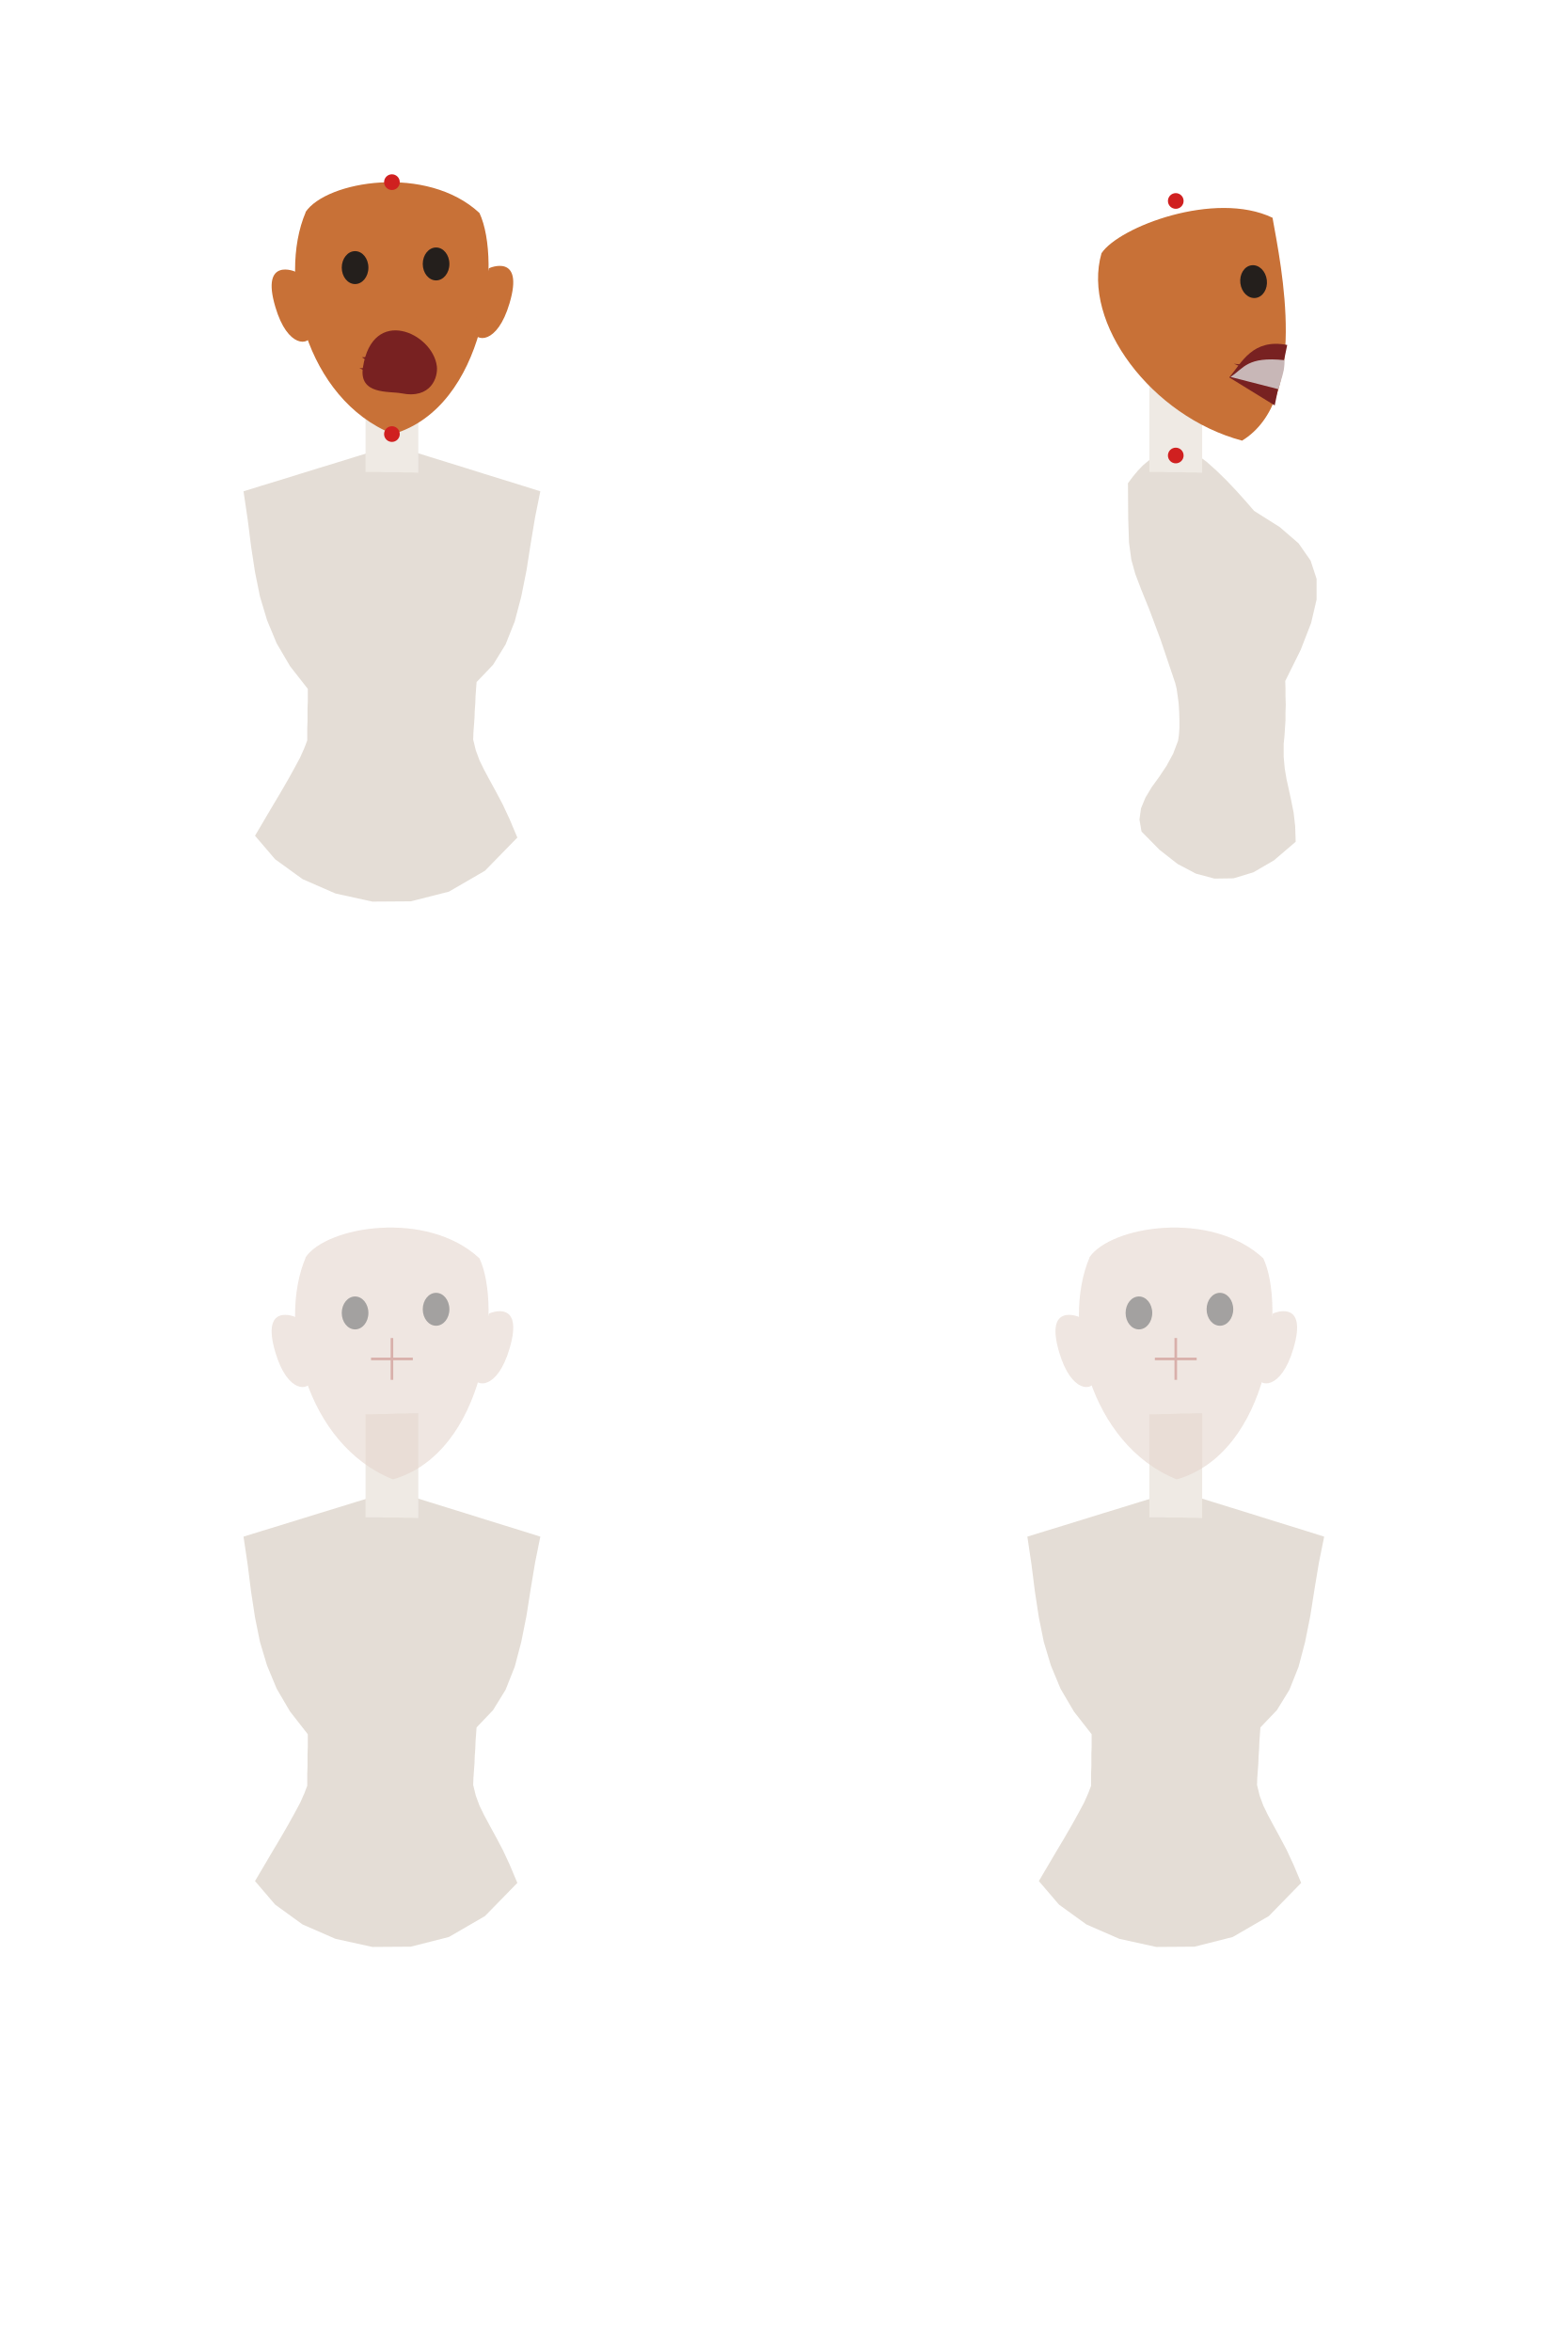
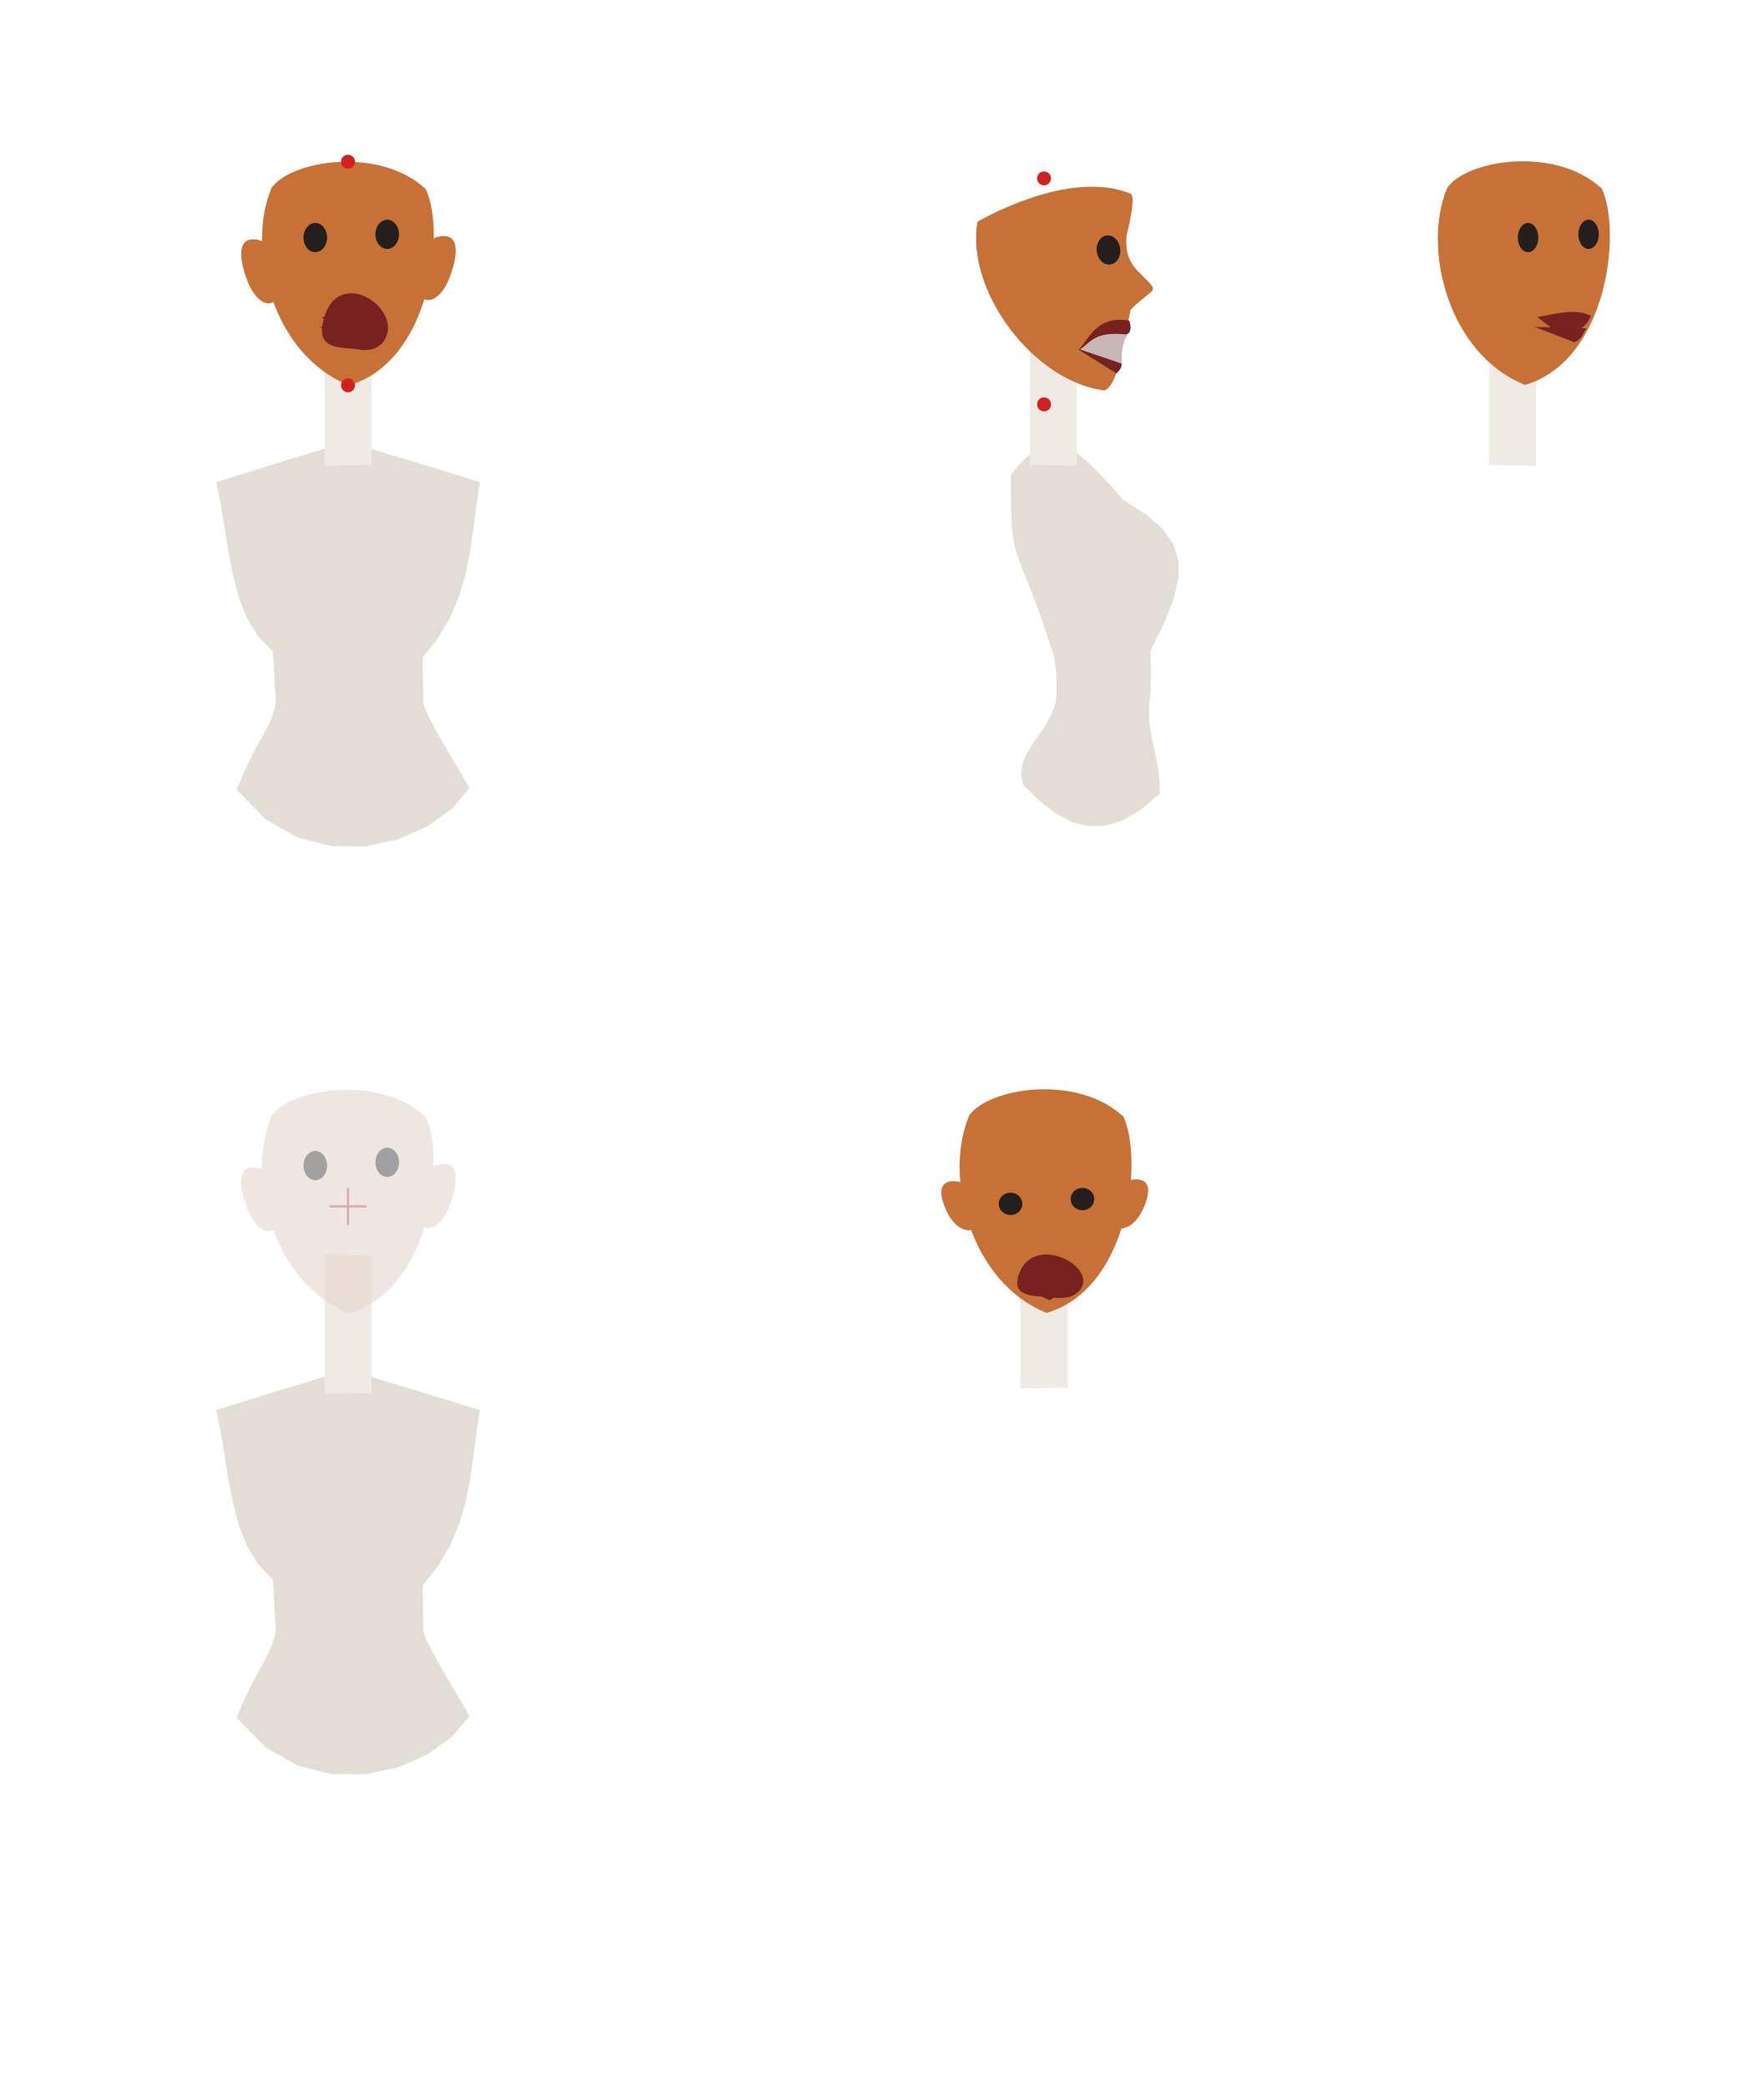
- <svg xmlns="http://www.w3.org/2000/svg" width="1200" height="1800" viewBox="-1.5 -1.2 6 9">
-   <g>
-     <g opacity="0.7">
-       <path d="M0.568 0.68L0.498 0.658L0.427 0.636L0.356 0.614L0.286 0.592L0.215 0.57L0.144 0.548L0.074 0.526L0.003 0.504L-0.068 0.526L-0.14 0.548L-0.211 0.57L-0.283 0.592L-0.354 0.614L-0.425 0.636L-0.497 0.658L-0.568 0.68L-0.552 0.788L-0.539 0.891L-0.524 0.989L-0.505 1.083L-0.478 1.173L-0.441 1.262L-0.39 1.349L-0.322 1.436L-0.322 1.46L-0.322 1.485L-0.323 1.51L-0.323 1.534L-0.323 1.559L-0.324 1.584L-0.324 1.608L-0.324 1.633L-0.335 1.662L-0.351 1.698L-0.373 1.739L-0.398 1.784L-0.427 1.834L-0.458 1.886L-0.491 1.942L-0.524 1.998L-0.447 2.088L-0.342 2.164L-0.216 2.219L-0.075 2.25L0.072 2.249L0.218 2.212L0.356 2.132L0.48 2.005L0.451 1.936L0.424 1.878L0.398 1.829L0.374 1.785L0.353 1.746L0.335 1.709L0.321 1.671L0.311 1.63L0.312 1.603L0.314 1.575L0.316 1.548L0.317 1.52L0.319 1.492L0.32 1.465L0.322 1.437L0.324 1.41L0.387 1.344L0.435 1.266L0.47 1.178L0.495 1.083L0.515 0.983L0.531 0.881L0.548 0.779Z" fill="#d9cfc4" />
-       <path d="M0.101 0.609L0.101 0.558L0.101 0.508L0.101 0.458L0.101 0.408L0.101 0.358L0.101 0.308L0.101 0.258L0.101 0.208L0.076 0.208L0.05 0.209L0.025 0.209L0 0.21L-0.025 0.211L-0.05 0.211L-0.076 0.212L-0.101 0.212L-0.101 0.262L-0.101 0.311L-0.101 0.36L-0.101 0.409L-0.101 0.458L-0.101 0.507L-0.101 0.557L-0.101 0.606L-0.076 0.606L-0.051 0.606L-0.025 0.607L0 0.607L0.025 0.607L0.051 0.608L0.076 0.608Z" fill="#e8e1d9" />
-       <path d="M-0.08 0H0.08M0 -0.08V0.08" stroke="#b04040" stroke-width="0.01" fill="none" />
-     </g>
-     <g>
-       <path style="fill:#c87137;fill-opacity:1;stroke-width:0.015" d="m -0.331,-0.388 c 0.08,-0.12 0.465,-0.184 0.666,0.003 0.087,0.185 0.024,0.743 -0.331,0.846 -0.333,-0.133 -0.443,-0.594 -0.334,-0.849 z" />
-       <path style="fill:#c87137;fill-opacity:1;stroke-width:0.015" d="m 0.312,0.066 0.059,-0.239 c 9.196e-4,-0.002 0.137,-0.06 0.079,0.134 -0.047,0.159 -0.131,0.148 -0.138,0.105 z" />
-       <path style="fill:#c87137;fill-opacity:1;stroke-width:0.015" d="m -0.308,0.08 -0.059,-0.239 c -9.204e-4,-0.002 -0.137,-0.06 -0.079,0.134 0.047,0.159 0.131,0.148 0.138,0.105 z" />
-     </g>
-     <g>
-       <ellipse style="fill:#241f1c;stroke-width:0.015" cx="-0.141" cy="-0.176" rx="0.051" ry="0.063" />
-       <ellipse style="fill:#241f1c;stroke-width:0.015" cx="0.169" cy="-0.19" rx="0.051" ry="0.063" />
-     </g>
-     <g>
-       <g>
-         <path style="fill:#782121;fill-opacity:1;stroke-width:0.015" d="m -0.125,0.209 0.288,-0.004 -0.13,0.068 z" />
-       </g>
-     </g>
-     <g>
-       <g>
-         <path style="fill:#782121;fill-opacity:1;stroke-width:0.015" d="m -0.115,0.167 0.257,-0.006 -0.122,0.095 z" />
-       </g>
-     </g>
-     <g>
-       <g>
-         <path style="fill:#782121;fill-opacity:1;stroke-width:0.015" d="M -0.111,0.206 C -0.074,-0.032 0.157,0.074 0.172,0.202 0.177,0.243 0.15,0.328 0.036,0.305 -0.011,0.296 -0.127,0.312 -0.111,0.206 Z" />
-       </g>
-     </g>
-     <g>
-       <circle cx="0" cy="-0.503" r="0.03" fill="#d02020" />
-       <circle cx="0" cy="0.461" r="0.03" fill="#d02020" />
-     </g>
-   </g>
-   <g transform="translate(3 0)">
-     <g opacity="0.7">
-       <path d="M0.3 0.755L0.267 0.717L0.231 0.677L0.193 0.637L0.155 0.6L0.118 0.567L0.083 0.541L0.053 0.525L0.028 0.519L-0.012 0.523L-0.046 0.532L-0.076 0.544L-0.102 0.561L-0.125 0.58L-0.146 0.602L-0.165 0.625L-0.183 0.649L-0.182 0.784L-0.179 0.876L-0.17 0.942L-0.155 0.996L-0.133 1.054L-0.101 1.133L-0.058 1.248L-0.002 1.414L0.003 1.434L0.007 1.461L0.011 1.491L0.013 1.523L0.014 1.555L0.014 1.586L0.012 1.613L0.009 1.634L-0.01 1.684L-0.035 1.73L-0.063 1.772L-0.092 1.812L-0.116 1.852L-0.133 1.893L-0.139 1.936L-0.131 1.982L-0.062 2.052L0.007 2.106L0.077 2.143L0.148 2.162L0.221 2.161L0.297 2.138L0.376 2.092L0.459 2.021L0.457 1.961L0.451 1.909L0.442 1.864L0.433 1.822L0.424 1.782L0.417 1.74L0.413 1.696L0.413 1.647L0.416 1.617L0.418 1.586L0.42 1.556L0.42 1.526L0.421 1.496L0.42 1.466L0.42 1.436L0.419 1.406L0.478 1.287L0.518 1.184L0.539 1.094L0.539 1.015L0.516 0.945L0.47 0.879L0.398 0.817Z" fill="#d9cfc4" />
-       <path d="M0.101 0.609L0.101 0.558L0.101 0.508L0.101 0.458L0.101 0.408L0.101 0.358L0.101 0.308L0.101 0.258L0.101 0.208L0.076 0.208L0.05 0.209L0.025 0.209L0 0.21L-0.025 0.211L-0.05 0.211L-0.076 0.212L-0.101 0.212L-0.101 0.262L-0.101 0.311L-0.101 0.36L-0.101 0.409L-0.101 0.458L-0.101 0.507L-0.101 0.557L-0.101 0.606L-0.076 0.606L-0.051 0.606L-0.025 0.607L0 0.607L0.025 0.607L0.051 0.608L0.076 0.608Z" fill="#e8e1d9" />
-       <path d="M-0.08 0H0.08M0 -0.08V0.08" stroke="#b04040" stroke-width="0.01" fill="none" />
-     </g>
-     <g>
-       <g transform="matrix(0.99292 -0.118786 0.118786 0.99292 -0.053599 0.004236)">
-         <path style="fill:#c87137;fill-opacity:1;stroke-width:0.015" d="m -0.201,-0.261 c 0.078,-0.092 0.46,-0.188 0.666,-0.057 0.011,0.191 0.057,0.707 -0.217,0.833 -0.333,-0.133 -0.557,-0.521 -0.449,-0.776 z" />
-       </g>
-     </g>
-     <g>
-       <g transform="matrix(0.99292 -0.118786 0.118786 0.99292 -0.053599 0.004236)">
-         <ellipse style="fill:#241f1c;stroke-width:0.015" cx="0.364" cy="-0.084" rx="0.051" ry="0.063" />
-       </g>
-     </g>
-     <g>
-       <g transform="translate(1.696607,0.1012358) rotate(-6.82204,-1.688801,14.63346)">
-         <path style="fill:#782121;fill-opacity:1;stroke-width:0.015" d="M 0.252,0.219 0.415,0.315 0.437,0.263 Z" />
-       </g>
-     </g>
-     <g>
-       <g transform="translate(1.696607,0.1012358) rotate(-6.82204,-1.688801,14.63346)">
-         <path style="fill:#782121;fill-opacity:1;stroke-width:0.015" d="m 0.276,0.27 0.113,0.098 0.039,-0.095 z" />
-       </g>
-     </g>
-     <g>
-       <g transform="translate(1.696607,0.1012358) rotate(-6.82204,-1.688801,14.63346)">
-         <path style="fill:#782121;fill-opacity:1;stroke-width:0.015" d="m 0.228,0.269 0.16,0.127 0.075,-0.224 C 0.335,0.131 0.283,0.217 0.228,0.269 Z" />
-         <path style="display:inline;fill:#c8b7b7;fill-opacity:1;stroke-width:0.019" d="M 0.228,0.269 0.388,0.369 C 0.406,0.301 0.424,0.256 0.432,0.183 0.303,0.142 0.283,0.217 0.228,0.269 Z" transform="matrix(1.0683,0.05780329,0.0578033,0.5920427,-0.02615222,0.09524794)" />
-       </g>
-     </g>
-     <g>
-       <circle cx="0" cy="-0.431" r="0.03" fill="#d02020" />
-       <circle cx="0" cy="0.543" r="0.03" fill="#d02020" />
-     </g>
-   </g>
-   <g transform="translate(0 4)">
-     <g opacity="0.7">
-       <path d="M0.568 0.68L0.498 0.658L0.427 0.636L0.356 0.614L0.286 0.592L0.215 0.57L0.144 0.548L0.074 0.526L0.003 0.504L-0.068 0.526L-0.14 0.548L-0.211 0.57L-0.283 0.592L-0.354 0.614L-0.425 0.636L-0.497 0.658L-0.568 0.68L-0.552 0.788L-0.539 0.891L-0.524 0.989L-0.505 1.083L-0.478 1.173L-0.441 1.262L-0.39 1.349L-0.322 1.436L-0.322 1.46L-0.322 1.485L-0.323 1.51L-0.323 1.534L-0.323 1.559L-0.324 1.584L-0.324 1.608L-0.324 1.633L-0.335 1.662L-0.351 1.698L-0.373 1.739L-0.398 1.784L-0.427 1.834L-0.458 1.886L-0.491 1.942L-0.524 1.998L-0.447 2.088L-0.342 2.164L-0.216 2.219L-0.075 2.25L0.072 2.249L0.218 2.212L0.356 2.132L0.48 2.005L0.451 1.936L0.424 1.878L0.398 1.829L0.374 1.785L0.353 1.746L0.335 1.709L0.321 1.671L0.311 1.63L0.312 1.603L0.314 1.575L0.316 1.548L0.317 1.52L0.319 1.492L0.32 1.465L0.322 1.437L0.324 1.41L0.387 1.344L0.435 1.266L0.47 1.178L0.495 1.083L0.515 0.983L0.531 0.881L0.548 0.779Z" fill="#d9cfc4" />
-       <path d="M0.101 0.609L0.101 0.558L0.101 0.508L0.101 0.458L0.101 0.408L0.101 0.358L0.101 0.308L0.101 0.258L0.101 0.208L0.076 0.208L0.05 0.209L0.025 0.209L0 0.21L-0.025 0.211L-0.05 0.211L-0.076 0.212L-0.101 0.212L-0.101 0.262L-0.101 0.311L-0.101 0.36L-0.101 0.409L-0.101 0.458L-0.101 0.507L-0.101 0.557L-0.101 0.606L-0.076 0.606L-0.051 0.606L-0.025 0.607L0 0.607L0.025 0.607L0.051 0.608L0.076 0.608Z" fill="#e8e1d9" />
+ <svg xmlns="http://www.w3.org/2000/svg" width="1520" height="1800" viewBox="-1.5 -1.2 7.6 9" version="1.1" id="svg747" xml:space="preserve">
+   <defs id="defs751" />
+   <g id="g48">
+     <g opacity="0.7" id="g8">
+       <path d="M-0.568 0.878L-0.498 0.856L-0.427 0.834L-0.356 0.812L-0.286 0.79L-0.215 0.769L-0.144 0.747L-0.074 0.725L-0.003 0.703L0.068 0.725L0.14 0.747L0.211 0.769L0.283 0.79L0.354 0.812L0.425 0.834L0.497 0.856L0.568 0.878L0.552 0.987L0.539 1.09L0.524 1.187L0.505 1.281L0.478 1.372L0.441 1.46L0.39 1.547L0.322 1.634L0.322 1.659L0.322 1.683L0.323 1.708L0.323 1.733L0.323 1.757L0.324 1.782L0.324 1.807L0.324 1.832L0.335 1.861L0.351 1.896L0.373 1.937L0.398 1.983L0.427 2.032L0.458 2.085L0.491 2.14L0.524 2.197L0.447 2.287L0.342 2.362L0.216 2.418L0.075 2.448L-0.072 2.447L-0.218 2.41L-0.356 2.331L-0.48 2.204L-0.451 2.135L-0.424 2.077L-0.398 2.027L-0.374 1.984L-0.353 1.945L-0.335 1.908L-0.321 1.87L-0.311 1.829L-0.312 1.801L-0.314 1.774L-0.316 1.746L-0.317 1.719L-0.319 1.691L-0.32 1.664L-0.322 1.636L-0.324 1.608L-0.387 1.543L-0.435 1.465L-0.47 1.377L-0.495 1.282L-0.515 1.182L-0.531 1.079L-0.548 0.977Z" fill="#d9cfc4" />
+       <path d="M-0.101 0.808L-0.101 0.733L-0.101 0.657L-0.101 0.582L-0.101 0.507L-0.101 0.432L-0.101 0.357L-0.101 0.282L-0.101 0.207L-0.076 0.207L-0.05 0.208L-0.025 0.209L0 0.21L0.025 0.211L0.05 0.212L0.076 0.213L0.101 0.214L0.101 0.287L0.101 0.361L0.101 0.435L0.101 0.509L0.101 0.582L0.101 0.656L0.101 0.73L0.101 0.804L0.076 0.804L0.051 0.805L0.025 0.805L0 0.806L-0.025 0.806L-0.051 0.807L-0.076 0.807Z" fill="#e8e1d9" />
+       <path d="M-0.08 0H0.08M0 -0.08V0.08" stroke="#b04040" stroke-width="0.01" fill="none" />
+     </g>
+     <g id="g16">
+       <path style="fill:#c87137;fill-opacity:1;stroke-width:0.015" d="m -0.331,-0.388 c 0.08,-0.12 0.465,-0.184 0.666,0.003 0.087,0.185 0.024,0.743 -0.331,0.846 -0.333,-0.133 -0.443,-0.594 -0.334,-0.849 z" id="path10" />
+       <path style="fill:#c87137;fill-opacity:1;stroke-width:0.015" d="m 0.312,0.066 0.059,-0.239 c 9.196e-4,-0.002 0.137,-0.06 0.079,0.134 -0.047,0.159 -0.131,0.148 -0.138,0.105 z" id="path12" />
+       <path style="fill:#c87137;fill-opacity:1;stroke-width:0.015" d="m -0.308,0.08 -0.059,-0.239 c -9.204e-4,-0.002 -0.137,-0.06 -0.079,0.134 0.047,0.159 0.131,0.148 0.138,0.105 z" id="path14" />
+     </g>
+     <g id="g22">
+       <ellipse style="fill:#241f1c;stroke-width:0.015" cx="-0.141" cy="-0.176" rx="0.051" ry="0.063" id="ellipse18" />
+       <ellipse style="fill:#241f1c;stroke-width:0.015" cx="0.169" cy="-0.19" rx="0.051" ry="0.063" id="ellipse20" />
+     </g>
+     <g id="g28">
+       <g id="g26">
+         <path style="fill:#782121;fill-opacity:1;stroke-width:0.015" d="m -0.125,0.209 0.288,-0.004 -0.13,0.068 z" id="path24" />
+       </g>
+     </g>
+     <g id="g34">
+       <g id="g32">
+         <path style="fill:#782121;fill-opacity:1;stroke-width:0.015" d="m -0.115,0.167 0.257,-0.006 -0.122,0.095 z" id="path30" />
+       </g>
+     </g>
+     <g id="g40">
+       <g id="g38">
+         <path style="fill:#782121;fill-opacity:1;stroke-width:0.015" d="M -0.111,0.206 C -0.074,-0.032 0.157,0.074 0.172,0.202 0.177,0.243 0.15,0.328 0.036,0.305 -0.011,0.296 -0.127,0.312 -0.111,0.206 Z" id="path36" />
+       </g>
+     </g>
+     <g id="g46">
+       <circle cx="0" cy="-0.503" r="0.03" fill="#d02020" id="circle42" />
+       <circle cx="0" cy="0.461" r="0.03" fill="#d02020" id="circle44" />
+     </g>
+   </g>
+   <g transform="translate(3 0)" id="g96">
+     <g opacity="0.7" id="g56">
+       <path d="M0.34 0.954L0.307 0.915L0.271 0.875L0.233 0.835L0.195 0.798L0.158 0.766L0.123 0.74L0.093 0.723L0.068 0.718L0.028 0.721L-0.006 0.73L-0.036 0.743L-0.062 0.76L-0.085 0.779L-0.106 0.801L-0.125 0.824L-0.143 0.848L-0.142 0.983L-0.139 1.075L-0.13 1.14L-0.115 1.194L-0.093 1.253L-0.061 1.332L-0.018 1.446L0.038 1.613L0.043 1.633L0.047 1.659L0.051 1.689L0.053 1.722L0.054 1.754L0.054 1.784L0.052 1.811L0.049 1.833L0.03 1.883L0.005 1.928L-0.023 1.97L-0.052 2.011L-0.076 2.051L-0.093 2.091L-0.099 2.134L-0.091 2.181L-0.022 2.25L0.047 2.304L0.117 2.342L0.188 2.361L0.261 2.36L0.337 2.337L0.416 2.291L0.499 2.22L0.497 2.16L0.491 2.108L0.482 2.062L0.473 2.02L0.464 1.98L0.457 1.939L0.453 1.895L0.453 1.845L0.456 1.815L0.458 1.785L0.46 1.755L0.46 1.725L0.461 1.695L0.46 1.665L0.46 1.635L0.459 1.604L0.518 1.486L0.558 1.383L0.579 1.293L0.579 1.214L0.556 1.143L0.51 1.078L0.438 1.016Z" fill="#d9cfc4" />
+       <path d="M0.141 0.808L0.141 0.733L0.141 0.657L0.141 0.582L0.141 0.507L0.141 0.432L0.141 0.357L0.141 0.282L0.141 0.207L0.116 0.207L0.09 0.208L0.065 0.209L0.04 0.21L0.015 0.211L-0.01 0.212L-0.036 0.213L-0.061 0.214L-0.061 0.287L-0.061 0.361L-0.061 0.435L-0.061 0.509L-0.061 0.582L-0.061 0.656L-0.061 0.73L-0.061 0.804L-0.036 0.804L-0.011 0.805L0.015 0.805L0.04 0.806L0.065 0.806L0.091 0.807L0.116 0.807Z" fill="#e8e1d9" />
+       <path d="M-0.08 0H0.08M0 -0.08V0.08" stroke="#b04040" stroke-width="0.01" fill="none" />
+     </g>
+     <g id="g62">
+       <path style="fill:#c87137;fill-opacity:1;stroke:none;stroke-width:0.01;stroke-opacity:1" d="m -1.624,-0.363 c 0.018,0.02 -0.013,0.15 -0.021,0.182 -0.001,0.039 -0.004,0.093 0.047,0.147 0.051,0.054 0.081,0.072 0.061,0.091 -0.02,0.018 -0.085,0.067 -0.092,0.083 0.003,0.007 -0.017,0.077 -0.035,0.152 -0.01,0.041 -0.013,0.08 -0.024,0.114 -0.013,0.041 -0.034,0.074 -0.053,0.077 -0.31,-0.041 -0.598,-0.435 -0.546,-0.727 0,0 0.394,-0.234 0.663,-0.12 z" id="path1100" transform="translate(2)" />
+     </g>
+     <g id="g68">
+       <g transform="rotate(-6.822044,-0.00126443,0.6195179)" id="g66">
+         <ellipse style="fill:#241f1c;stroke-width:0.015" cx="0.364" cy="-0.084" rx="0.051" ry="0.063" id="ellipse64" />
+       </g>
+     </g>
+     <g id="g74" style="display:none">
+       <g transform="matrix(0.9929199,-0.08436695,0.1187859,0.7052151,-0.1041606,0.0877478)" id="g72" style="stroke-width:1.187">
+         <path style="fill:#782121;fill-opacity:1;stroke-width:0.018" d="m 0.273,0.224 0.14,0.1 c 0.028,-0.008 0.021,-0.032 0.012,-0.051 0.031,-0.011 0.018,-0.036 0.021,-0.053 -0.059,-0.01 -0.116,-4.428e-4 -0.174,0.003 z" id="path70" />
+       </g>
+     </g>
+     <g id="g80" style="display:none">
+       <g transform="matrix(0.9929199,-0.1201097,0.1187859,1.003985,-0.105534,0.03611114)" id="g72-4" style="stroke-width:0.994">
+         <path style="fill:#782121;fill-opacity:1;stroke-width:0.015" d="m 0.273,0.224 0.14,0.1 c 0.028,-0.008 0.021,-0.032 0.012,-0.051 0.031,-0.011 0.018,-0.036 0.021,-0.053 -0.059,-0.01 -0.116,-4.428e-4 -0.174,0.003 z" id="path70-3" />
+       </g>
+     </g>
+     <g id="g88">
+       <g transform="rotate(-6.82204,0.5158848,0.9438538)" id="g86">
+         <path style="fill:#782121;fill-opacity:1;stroke-width:0.015" d="m 0.228,0.269 0.149,0.12 c 0.016,-0.012 0.029,-0.025 0.026,-0.042 0.005,-0.044 -0.004,-0.091 0.04,-0.121 0.016,-0.003 0.022,-0.029 0.016,-0.056 C 0.331,0.13 0.283,0.217 0.228,0.269 Z" id="path82" />
+         <path style="display:inline;fill:#c8b7b7;fill-opacity:1;stroke-width:0.019" d="m 0.228,0.269 0.153,0.123 c 0.009,-0.077 0.022,-0.155 0.05,-0.209 -0.129,-0.041 -0.149,0.034 -0.203,0.087 z" transform="matrix(1.0683,0.05780329,0.0578033,0.5920427,-0.02615222,0.09524794)" id="path84" />
+       </g>
+     </g>
+     <g id="g94">
+       <circle cx="0" cy="-0.431" r="0.03" fill="#d02020" id="circle90" />
+       <circle cx="0" cy="0.543" r="0.03" fill="#d02020" id="circle92" />
+     </g>
+   </g>
+   <g transform="translate(0 4)" id="g134">
+     <g opacity="0.7" id="g120">
+       <path d="M-0.568 0.878L-0.498 0.856L-0.427 0.834L-0.356 0.812L-0.286 0.79L-0.215 0.769L-0.144 0.747L-0.074 0.725L-0.003 0.703L0.068 0.725L0.14 0.747L0.211 0.769L0.283 0.79L0.354 0.812L0.425 0.834L0.497 0.856L0.568 0.878L0.552 0.987L0.539 1.09L0.524 1.187L0.505 1.281L0.478 1.372L0.441 1.46L0.39 1.547L0.322 1.634L0.322 1.659L0.322 1.683L0.323 1.708L0.323 1.733L0.323 1.757L0.324 1.782L0.324 1.807L0.324 1.832L0.335 1.861L0.351 1.896L0.373 1.937L0.398 1.983L0.427 2.032L0.458 2.085L0.491 2.14L0.524 2.197L0.447 2.287L0.342 2.362L0.216 2.418L0.075 2.448L-0.072 2.447L-0.218 2.41L-0.356 2.331L-0.48 2.204L-0.451 2.135L-0.424 2.077L-0.398 2.027L-0.374 1.984L-0.353 1.945L-0.335 1.908L-0.321 1.87L-0.311 1.829L-0.312 1.801L-0.314 1.774L-0.316 1.746L-0.317 1.719L-0.319 1.691L-0.32 1.664L-0.322 1.636L-0.324 1.608L-0.387 1.543L-0.435 1.465L-0.47 1.377L-0.495 1.282L-0.515 1.182L-0.531 1.079L-0.548 0.977Z" fill="#d9cfc4" />
+       <path d="M-0.101 0.808L-0.101 0.733L-0.101 0.657L-0.101 0.582L-0.101 0.507L-0.101 0.432L-0.101 0.357L-0.101 0.282L-0.101 0.207L-0.076 0.207L-0.05 0.208L-0.025 0.209L0 0.21L0.025 0.211L0.05 0.212L0.076 0.213L0.101 0.214L0.101 0.287L0.101 0.361L0.101 0.435L0.101 0.509L0.101 0.582L0.101 0.656L0.101 0.73L0.101 0.804L0.076 0.804L0.051 0.805L0.025 0.805L0 0.806L-0.025 0.806L-0.051 0.807L-0.076 0.807Z" fill="#e8e1d9" />
      <path d="M-0.08 0H0.08M0 -0.08V0.08" stroke="#b04040" stroke-width="0.01" fill="none" />
      <g opacity="0.6">
        <g>
          <path style="fill:#d9c3b6;fill-opacity:1;stroke-width:0.015" d="m -0.331,-0.388 c 0.08,-0.12 0.465,-0.184 0.666,0.003 0.087,0.185 0.024,0.743 -0.331,0.846 -0.333,-0.133 -0.443,-0.594 -0.334,-0.849 z" />
          <path style="fill:#d9c3b6;fill-opacity:1;stroke-width:0.015" d="m 0.312,0.066 0.059,-0.239 c 9.196e-4,-0.002 0.137,-0.06 0.079,0.134 -0.047,0.159 -0.131,0.148 -0.138,0.105 z" />
          <path style="fill:#d9c3b6;fill-opacity:1;stroke-width:0.015" d="m -0.308,0.08 -0.059,-0.239 c -9.204e-4,-0.002 -0.137,-0.06 -0.079,0.134 0.047,0.159 0.131,0.148 0.138,0.105 z" />
        </g>
        <g>
          <ellipse style="fill:#241f1c;stroke-width:0.015" cx="-0.141" cy="-0.176" rx="0.051" ry="0.063" />
          <ellipse style="fill:#241f1c;stroke-width:0.015" cx="0.169" cy="-0.19" rx="0.051" ry="0.063" />
        </g>
      </g>
    </g>
-     <g />
-     <g />
-     <g />
-     <g />
-     <g />
-     <g />
-   </g>
-   <g transform="translate(3 4)">
-     <g opacity="0.7">
-       <path d="M0.568 0.68L0.498 0.658L0.427 0.636L0.356 0.614L0.286 0.592L0.215 0.57L0.144 0.548L0.074 0.526L0.003 0.504L-0.068 0.526L-0.14 0.548L-0.211 0.57L-0.283 0.592L-0.354 0.614L-0.425 0.636L-0.497 0.658L-0.568 0.68L-0.552 0.788L-0.539 0.891L-0.524 0.989L-0.505 1.083L-0.478 1.173L-0.441 1.262L-0.39 1.349L-0.322 1.436L-0.322 1.46L-0.322 1.485L-0.323 1.51L-0.323 1.534L-0.323 1.559L-0.324 1.584L-0.324 1.608L-0.324 1.633L-0.335 1.662L-0.351 1.698L-0.373 1.739L-0.398 1.784L-0.427 1.834L-0.458 1.886L-0.491 1.942L-0.524 1.998L-0.447 2.088L-0.342 2.164L-0.216 2.219L-0.075 2.25L0.072 2.249L0.218 2.212L0.356 2.132L0.48 2.005L0.451 1.936L0.424 1.878L0.398 1.829L0.374 1.785L0.353 1.746L0.335 1.709L0.321 1.671L0.311 1.63L0.312 1.603L0.314 1.575L0.316 1.548L0.317 1.52L0.319 1.492L0.32 1.465L0.322 1.437L0.324 1.41L0.387 1.344L0.435 1.266L0.47 1.178L0.495 1.083L0.515 0.983L0.531 0.881L0.548 0.779Z" fill="#d9cfc4" />
-       <path d="M0.101 0.609L0.101 0.558L0.101 0.508L0.101 0.458L0.101 0.408L0.101 0.358L0.101 0.308L0.101 0.258L0.101 0.208L0.076 0.208L0.05 0.209L0.025 0.209L0 0.21L-0.025 0.211L-0.05 0.211L-0.076 0.212L-0.101 0.212L-0.101 0.262L-0.101 0.311L-0.101 0.36L-0.101 0.409L-0.101 0.458L-0.101 0.507L-0.101 0.557L-0.101 0.606L-0.076 0.606L-0.051 0.606L-0.025 0.607L0 0.607L0.025 0.607L0.051 0.608L0.076 0.608Z" fill="#e8e1d9" />
-       <path d="M-0.08 0H0.08M0 -0.08V0.08" stroke="#b04040" stroke-width="0.01" fill="none" />
-       <g opacity="0.6">
-         <g>
-           <path style="fill:#d9c3b6;fill-opacity:1;stroke-width:0.015" d="m -0.331,-0.388 c 0.08,-0.12 0.465,-0.184 0.666,0.003 0.087,0.185 0.024,0.743 -0.331,0.846 -0.333,-0.133 -0.443,-0.594 -0.334,-0.849 z" />
-           <path style="fill:#d9c3b6;fill-opacity:1;stroke-width:0.015" d="m 0.312,0.066 0.059,-0.239 c 9.196e-4,-0.002 0.137,-0.06 0.079,0.134 -0.047,0.159 -0.131,0.148 -0.138,0.105 z" />
-           <path style="fill:#d9c3b6;fill-opacity:1;stroke-width:0.015" d="m -0.308,0.08 -0.059,-0.239 c -9.204e-4,-0.002 -0.137,-0.06 -0.079,0.134 0.047,0.159 0.131,0.148 0.138,0.105 z" />
-         </g>
-         <g>
-           <ellipse style="fill:#241f1c;stroke-width:0.015" cx="-0.141" cy="-0.176" rx="0.051" ry="0.063" />
-           <ellipse style="fill:#241f1c;stroke-width:0.015" cx="0.169" cy="-0.19" rx="0.051" ry="0.063" />
-         </g>
-       </g>
-     </g>
-     <g />
-     <g />
-     <g />
-     <g />
-     <g />
-     <g />
+     <g id="g122" />
+     <g id="g124" />
+     <g id="g126" />
+     <g id="g128" />
+     <g id="g130" />
+     <g id="g132" />
+   </g>
+   <g transform="translate(3 4)" id="g488">
+     <g opacity="0.7" id="g140">
+       <path d="M-0.101 0.784L-0.101 0.709L-0.101 0.634L-0.101 0.559L-0.101 0.484L-0.101 0.409L-0.101 0.333L-0.101 0.258L-0.101 0.183L-0.076 0.184L-0.05 0.185L-0.025 0.186L0 0.187L0.025 0.188L0.05 0.188L0.076 0.189L0.101 0.19L0.101 0.264L0.101 0.338L0.101 0.411L0.101 0.485L0.101 0.559L0.101 0.633L0.101 0.707L0.101 0.78L0.076 0.781L0.051 0.781L0.025 0.782L0 0.782L-0.025 0.783L-0.051 0.783L-0.076 0.784Z" fill="#e8e1d9" />
+       <path d="M-0.08 0H0.08M0 -0.08V0.08" stroke="#b04040" stroke-width="0.01" fill="none" />
+     </g>
+     <g id="front-down-skin" transform="translate(0,-0.11)">
+       <g transform="matrix(1,0,0,0.766,0.0177966,0.1305051)" id="g399">
+         <g id="g397">
+           <path style="fill:#c87137;fill-opacity:1;stroke-width:0.015" d="m -0.308,0.08 -0.059,-0.239 c -9.204e-4,-0.002 -0.137,-0.06 -0.079,0.134 0.047,0.159 0.131,0.148 0.138,0.105 z" id="path395" />
+         </g>
+       </g>
+       <g transform="matrix(1,0,0,0.766,-0.015572,0.133472)" id="g405">
+         <g id="g403">
+           <path style="fill:#c87137;fill-opacity:1;stroke-width:0.015" d="m 0.312,0.066 0.059,-0.239 c 9.196e-4,-0.002 0.137,-0.06 0.079,0.134 -0.047,0.159 -0.131,0.148 -0.138,0.105 z" id="path401" />
+         </g>
+       </g>
+       <path style="fill:#c87137;fill-opacity:1;stroke-width:0.015" d="m -0.324,-0.28 c 0.08,-0.12 0.465,-0.184 0.666,0.003 0.087,0.185 0.024,0.743 -0.331,0.846 -0.333,-0.133 -0.443,-0.594 -0.334,-0.849 z" id="path10-6" />
+     </g>
+     <g id="front-down-eyes" transform="translate(0,-0.11)">
+       <g id="g450" transform="translate(-0.0033846,-0.00842686)">
+         <g transform="matrix(1,0,0,0.766,0,0.2324)" id="g448">
+           <g id="g446">
+             <ellipse style="fill:#241f1c;stroke-width:0.015" cx="0.169" cy="-0.19" rx="0.051" ry="0.063" id="ellipse444" />
+           </g>
+         </g>
+       </g>
+       <g id="g458" transform="translate(-0.0033846,-0.00842686)">
+         <g transform="matrix(1,0,0,0.766,0,0.2422)" id="g456">
+           <g id="g454">
+             <ellipse style="fill:#241f1c;stroke-width:0.015" cx="-0.141" cy="-0.176" rx="0.051" ry="0.063" id="ellipse452" />
+           </g>
+         </g>
+       </g>
+     </g>
+     <g id="front-down-mouth-1" transform="translate(0,-0.11)">
+       <g id="g467" transform="translate(0.0050423,-0.01011223)">
+         <g transform="matrix(1,0,0,0.766,0,0.26)" id="g465">
+           <g id="g463">
+             <path style="fill:#782121;fill-opacity:1;stroke-width:0.015" d="m -0.125,0.209 0.288,-0.004 -0.13,0.068 z" id="path461" />
+           </g>
+         </g>
+       </g>
+     </g>
+     <g id="front-down-mouth-2" transform="translate(0,-0.11)">
+       <g id="g476" transform="translate(0.0033569,0.05393187)">
+         <g transform="matrix(1,0,0,0.766,0,0.2649)" id="g474">
+           <g id="g472">
+             <path style="fill:#782121;fill-opacity:1;stroke-width:0.015" d="m -0.115,0.167 0.257,-0.006 -0.122,0.095 z" id="path470" />
+           </g>
+         </g>
+       </g>
+     </g>
+     <g id="front-down-mouth-3" transform="translate(0,-0.11)">
+       <g id="g485" transform="translate(-0.0033846,0.00842686)">
+         <g transform="matrix(1,0,0,0.766,0,0.2598)" id="g483">
+           <g id="g481">
+             <path style="fill:#782121;fill-opacity:1;stroke-width:0.015" d="M -0.111,0.206 C -0.074,-0.032 0.157,0.074 0.172,0.202 0.177,0.243 0.15,0.328 0.036,0.305 -0.011,0.296 -0.127,0.312 -0.111,0.206 Z" id="path479" />
+           </g>
+         </g>
+       </g>
+     </g>
+   </g>
+   <g id="quarter" transform="translate(5 0)">
+     <g opacity="0.7" id="g494">
+       <path d="M0.121 0.808L0.121 0.733L0.121 0.657L0.121 0.582L0.121 0.507L0.121 0.432L0.121 0.357L0.121 0.282L0.121 0.207L0.096 0.207L0.07 0.208L0.045 0.209L0.02 0.21L-0.005 0.211L-0.03 0.212L-0.056 0.213L-0.081 0.214L-0.081 0.287L-0.081 0.361L-0.081 0.435L-0.081 0.509L-0.081 0.582L-0.081 0.656L-0.081 0.73L-0.081 0.804L-0.056 0.804L-0.031 0.805L-0.005 0.805L0.02 0.806L0.045 0.806L0.071 0.807L0.096 0.807Z" fill="#e8e1d9" />
+       <path d="M-0.08 0H0.08M0 -0.08V0.08" stroke="#b04040" stroke-width="0.01" fill="none" />
+     </g>
+     <g id="quarter-skin">
+       <path style="fill:#c87137;fill-opacity:1;stroke-width:0.015" d="m 4.738,-0.39 c 0.08,-0.12 0.465,-0.184 0.666,0.003 0.087,0.185 0.024,0.743 -0.331,0.846 C 4.739,0.325 4.629,-0.135 4.738,-0.39 Z" id="path10-9" transform="translate(-5)" />
+     </g>
+     <g id="quarter-eyes">
+       <g id="g708" transform="translate(0.02)">
+         <g transform="matrix(0.866,0,0,1,0.1808,0)" id="g706">
+           <g id="g704">
+             <ellipse style="fill:#241f1c;stroke-width:0.015" cx="0.169" cy="-0.19" rx="0.051" ry="0.063" id="ellipse702" />
+           </g>
+         </g>
+       </g>
+       <g id="g716" transform="translate(0.02)">
+         <g transform="matrix(0.866,0,0,1,0.1884,0)" id="g714">
+           <g id="g712">
+             <ellipse style="fill:#241f1c;stroke-width:0.015" cx="-0.141" cy="-0.176" rx="0.051" ry="0.063" id="ellipse710" />
+           </g>
+         </g>
+       </g>
+     </g>
+     <g id="quarter-mouth-1">
+       <g id="g725" transform="translate(0.02)">
+         <g transform="matrix(0.866,0,0,1,0.2022,0)" id="g723">
+           <g id="g721">
+             <path style="fill:#782121;fill-opacity:1;stroke-width:0.015" d="m -0.125,0.209 0.259,0.006 c -0.021,0.025 -0.022,0.048 -0.061,0.06 z" id="path719" />
+           </g>
+         </g>
+       </g>
+     </g>
+     <g id="quarter-mouth-2">
+       <g id="g734" transform="translate(0.02)">
+         <g transform="matrix(0.866,0,0,1,0.2061,0)" id="g732">
+           <g id="g730">
+             <path style="fill:#782121;fill-opacity:1;stroke-width:0.015" d="m -0.115,0.167 c 0.093,-0.015 0.188,-0.039 0.266,-0.006 -0.022,0.054 -0.08,0.071 -0.131,0.095 z" id="path728" />
+           </g>
+         </g>
+       </g>
+     </g>
+     <g id="quarter-mouth-3">
+       <g id="g743" transform="translate(0.02)" style="display:none">
+         <g transform="matrix(0.866,0,0,1,0.2021,0)" id="g741">
+           <g id="g739">
+             <path style="fill:#782121;fill-opacity:1;stroke-width:0.015" d="M -0.111,0.206 C -0.039,-0.034 0.137,0.072 0.104,0.202 0.094,0.243 0.088,0.328 8.0050574e-4,0.305 -0.035,0.296 -0.142,0.309 -0.111,0.206 Z" id="path737" />
+           </g>
+         </g>
+       </g>
+     </g>
  </g>
</svg>
